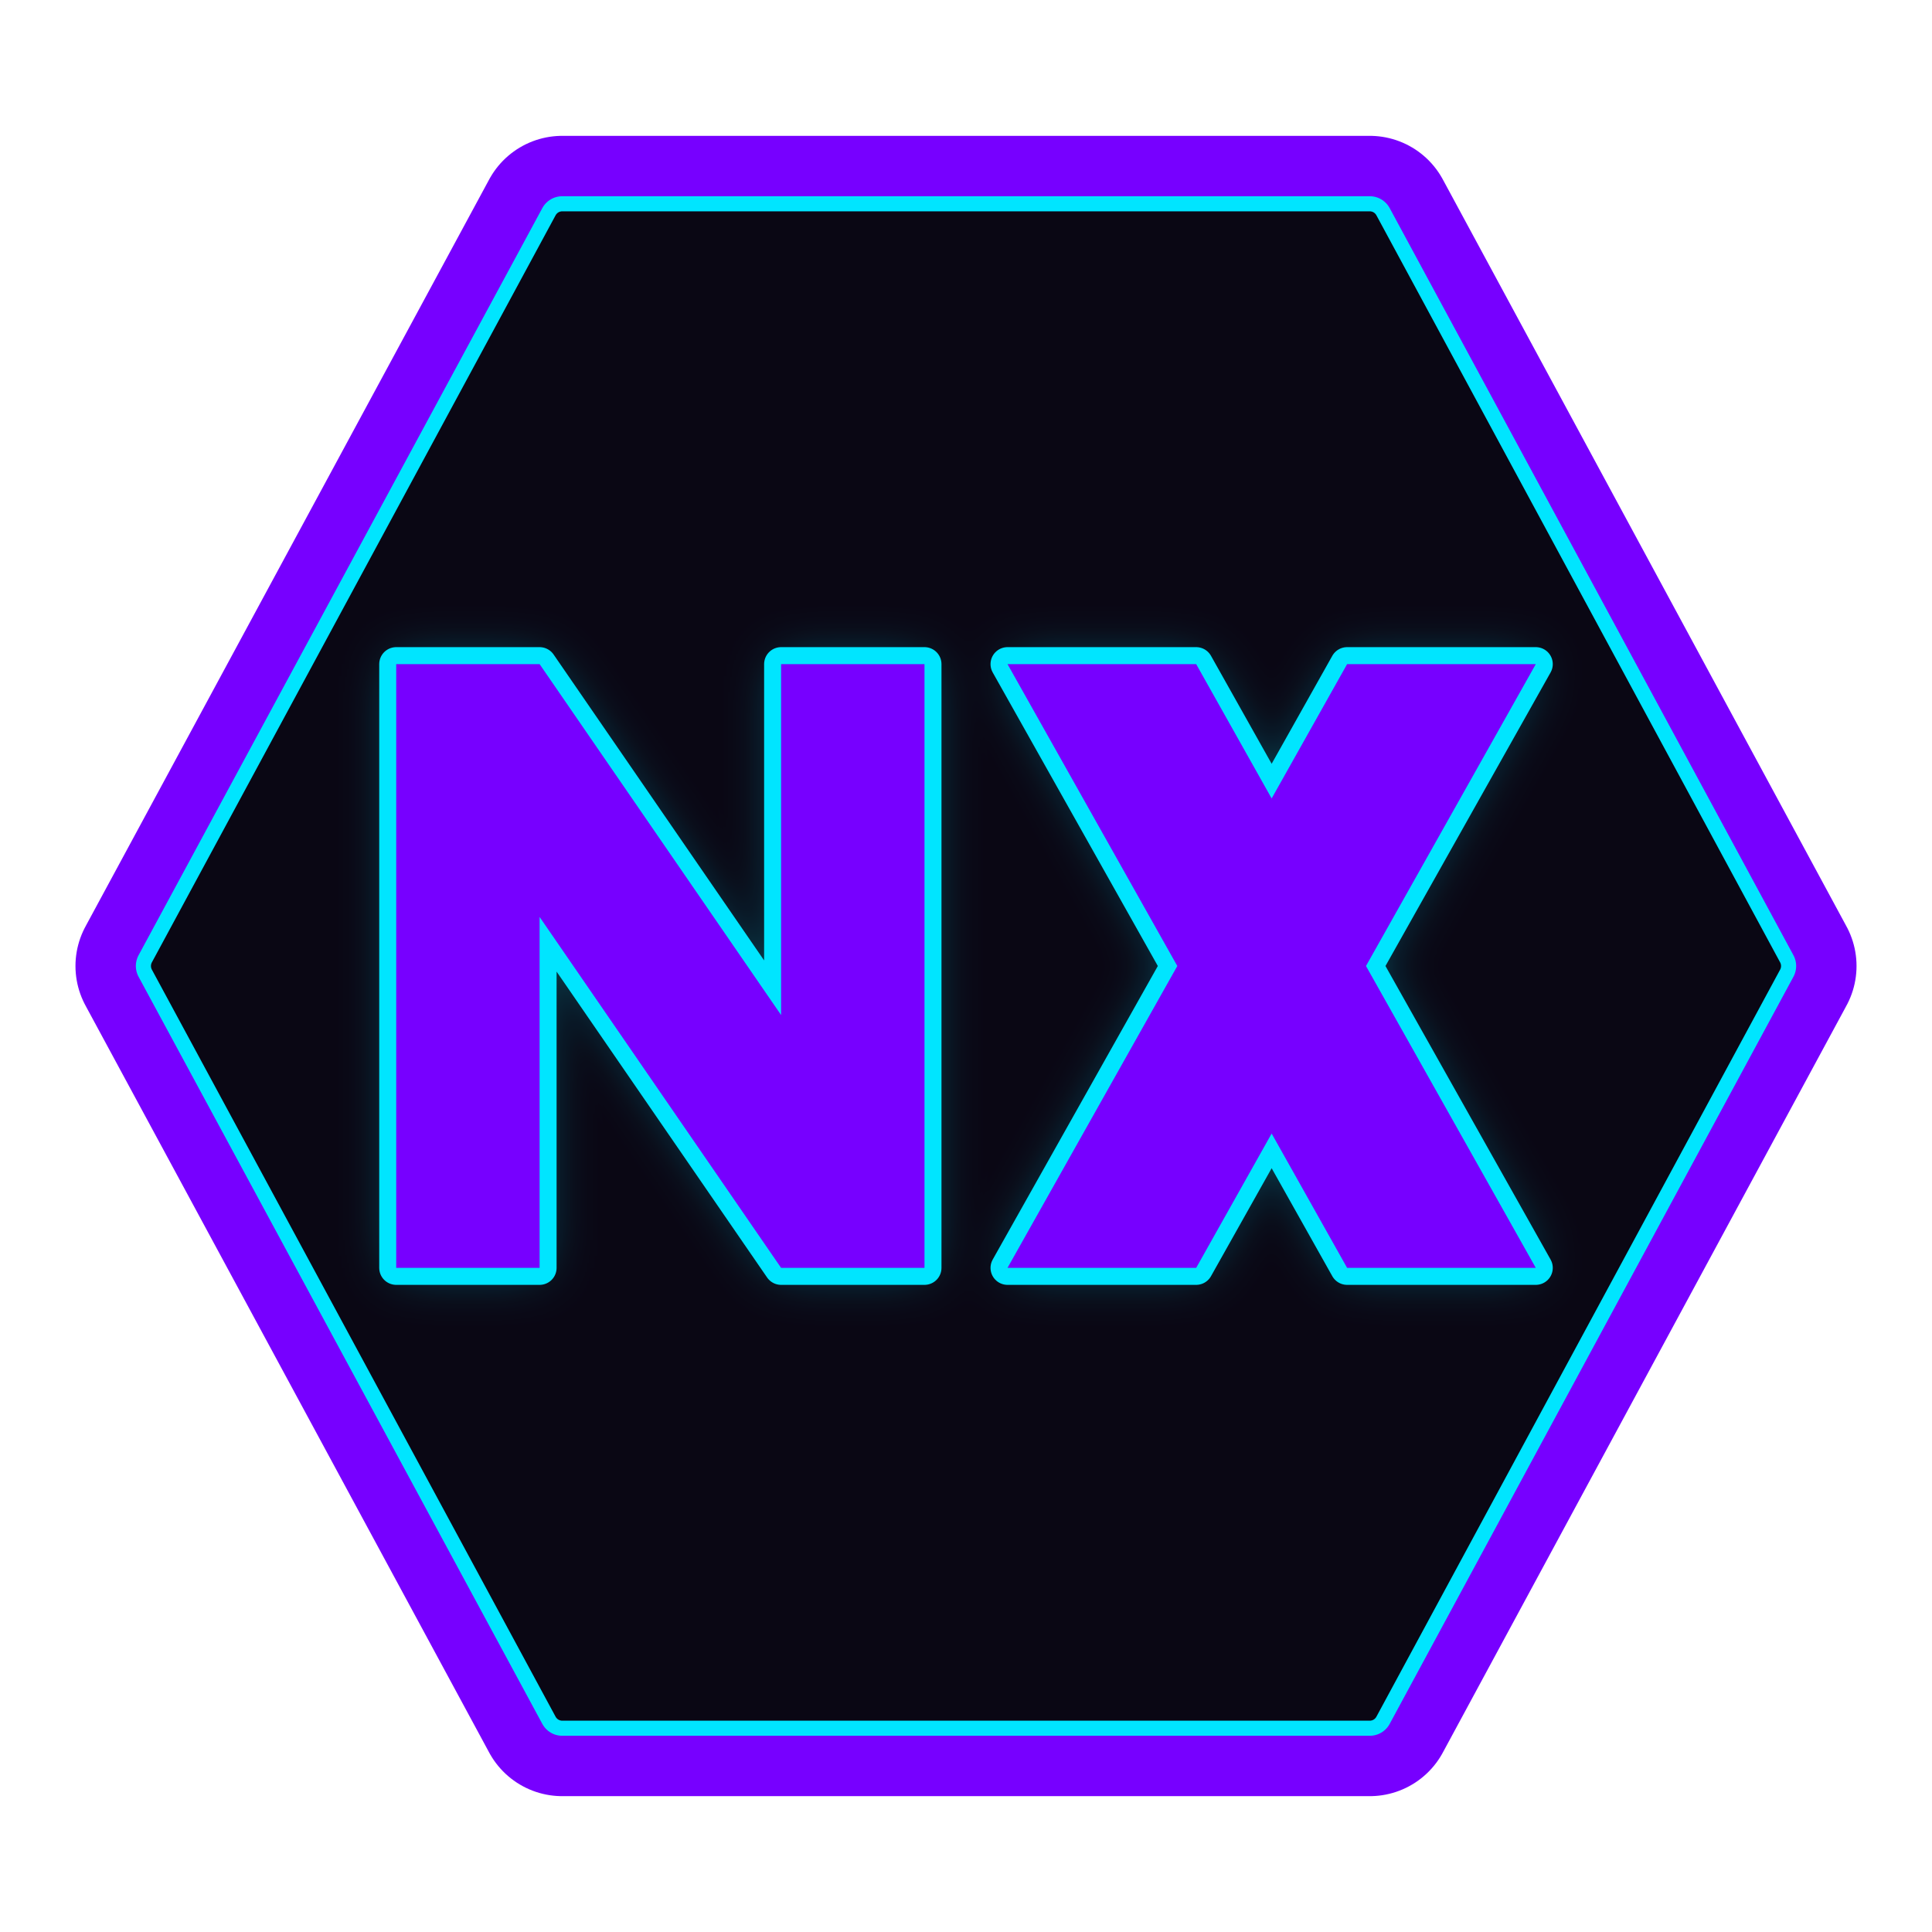
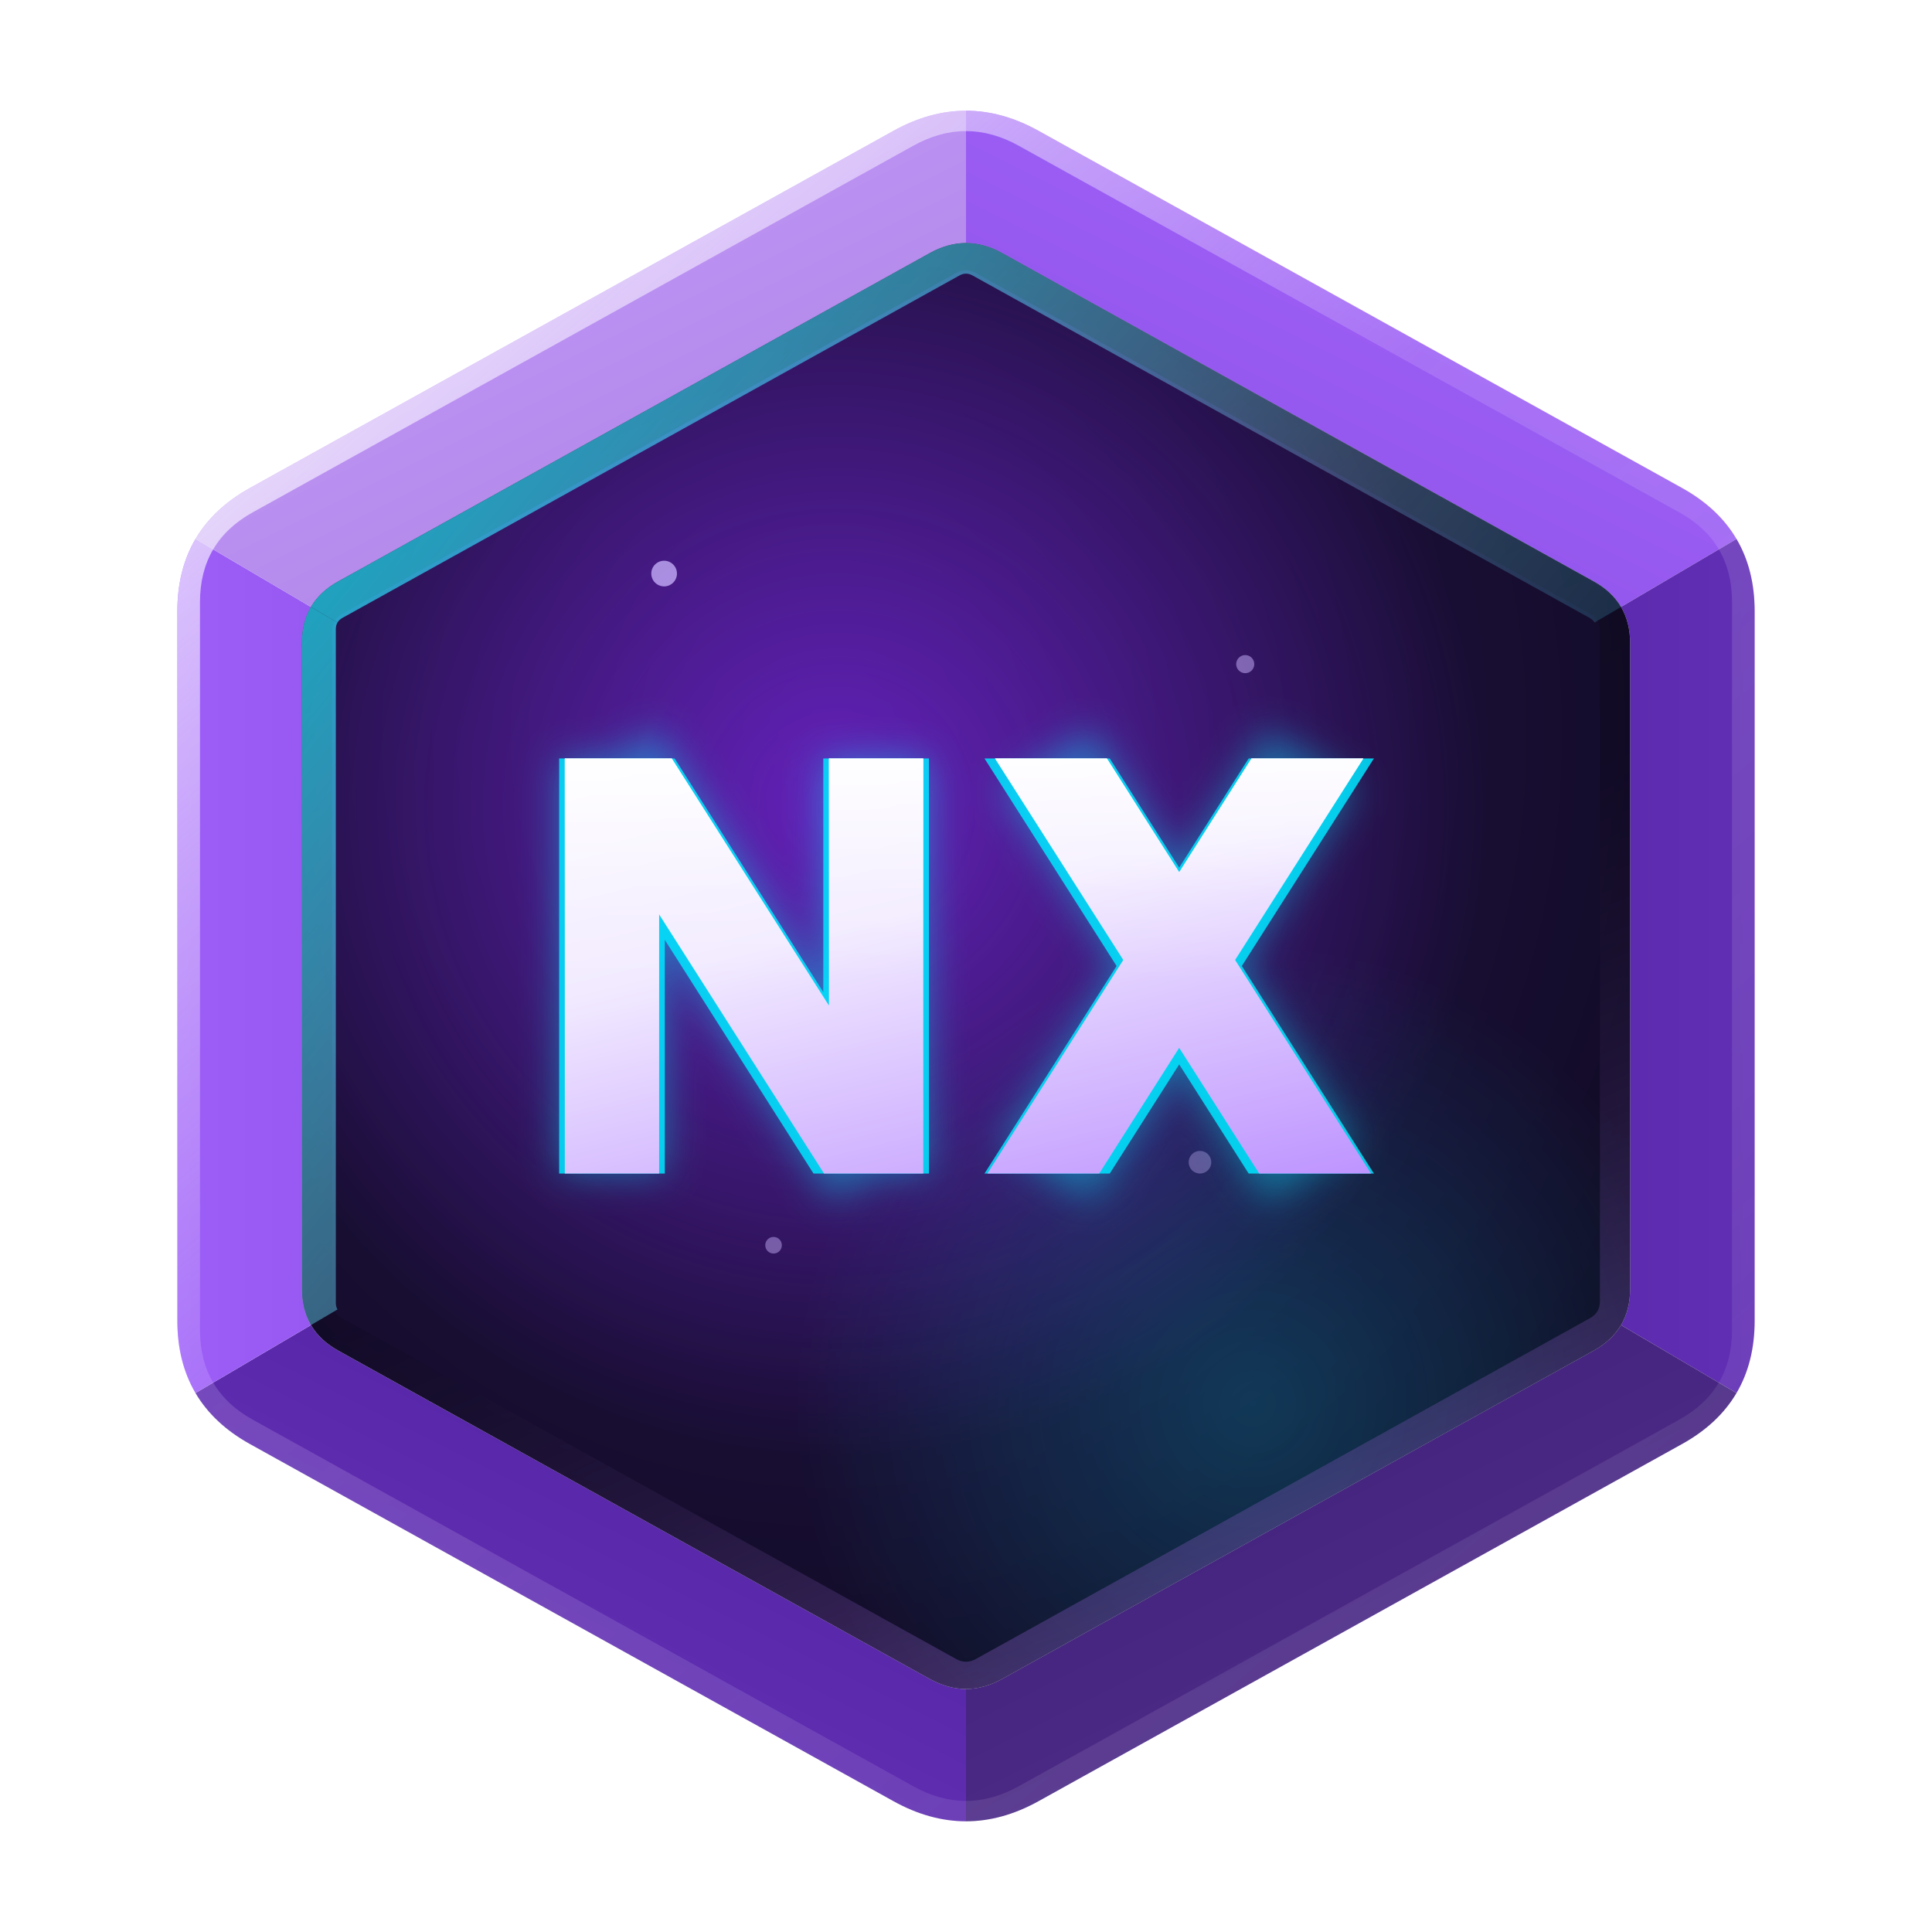
<svg xmlns="http://www.w3.org/2000/svg" viewBox="0 0 512 512" width="512" height="512" role="img" aria-label="NX Hub">
  <defs>
-     <path id="hex" d="M470 256 L363 58 L149 58 L42 256 L149 454 L363 454 Z" />
-     <path id="mono" d="M105 336 L105 176 L143 176 L207 269 L207 176 L245 176 L245 336 L207 336 L143 243 L143 336 Z                        M267 176 L317 176 L337 211.6 L357 176 L407 176 L362 256 L407 336 L357 336 L337 300.4 L317 336 L267 336 L312 256 Z" />
-     <filter id="monoGlow" x="-25%" y="-25%" width="150%" height="150%">
-       <feGaussianBlur stdDeviation="7" />
+     <linearGradient id="nxf0" gradientUnits="userSpaceOnUse" x1="357.43" y1="53.15" x2="235.71" y2="296.57">
+       <stop offset="0" stop-color="#9e60f8" />
+       <stop offset="1" stop-color="#773dcb" />
+     </linearGradient>
+     <linearGradient id="nxf1" gradientUnits="userSpaceOnUse" x1="465" y1="256" x2="214.2" y2="256">
+       <stop offset="0" stop-color="#612fb4" />
+       <stop offset="1" stop-color="#3e108b" />
+     </linearGradient>
+     <linearGradient id="nxf2" gradientUnits="userSpaceOnUse" x1="357.43" y1="458.85" x2="235.71" y2="215.43">
+       <stop offset="0" stop-color="#4d2c88" />
+       <stop offset="1" stop-color="#2b0c62" />
+     </linearGradient>
+     <linearGradient id="nxf3" gradientUnits="userSpaceOnUse" x1="154.57" y1="458.85" x2="276.29" y2="215.43">
+       <stop offset="0" stop-color="#612fb3" />
+       <stop offset="1" stop-color="#3e108b" />
+     </linearGradient>
+     <linearGradient id="nxf4" gradientUnits="userSpaceOnUse" x1="47" y1="256" x2="297.8" y2="256">
+       <stop offset="0" stop-color="#9d5ef8" />
+       <stop offset="1" stop-color="#763bcb" />
+     </linearGradient>
+     <linearGradient id="nxf5" gradientUnits="userSpaceOnUse" x1="154.57" y1="53.15" x2="276.29" y2="296.57">
+       <stop offset="0" stop-color="#be94f6" />
+       <stop offset="1" stop-color="#946dc9" />
+     </linearGradient>
+     <radialGradient id="nxw" cx="0.4" cy="0.34" r="0.78">
+       <stop offset="0" stop-color="#2a1354" />
+       <stop offset="0.62" stop-color="#180e33" />
+       <stop offset="1" stop-color="#0e0a1e" />
+     </radialGradient>
+     <radialGradient id="nxn1" gradientUnits="userSpaceOnUse" cx="222" cy="214" r="172">
+       <stop offset="0" stop-color="#8a2bff" stop-opacity="0.6" />
+       <stop offset="1" stop-color="#8a2bff" stop-opacity="0" />
+     </radialGradient>
+     <radialGradient id="nxn2" gradientUnits="userSpaceOnUse" cx="332" cy="372" r="122">
+       <stop offset="0" stop-color="#00e5ff" stop-opacity="0.2" />
+       <stop offset="1" stop-color="#00e5ff" stop-opacity="0" />
+     </radialGradient>
+     <linearGradient id="nxs" x1="0.3" y1="0" x2="0.7" y2="1">
+       <stop offset="0" stop-color="#000000" stop-opacity="0.55" />
+       <stop offset="0.55" stop-color="#000000" stop-opacity="0.12" />
+       <stop offset="1" stop-color="#b076ff" stop-opacity="0.38" />
+     </linearGradient>
+     <linearGradient id="nxr" gradientUnits="userSpaceOnUse" x1="80" y1="61.74" x2="432" y2="352.57">
+       <stop offset="0" stop-color="#00e5ff" stop-opacity="0.85" />
+       <stop offset="0.55" stop-color="#8fdcff" stop-opacity="0.28" />
+       <stop offset="1" stop-color="#00e5ff" stop-opacity="0" />
+     </linearGradient>
+     <linearGradient id="nxe" x1="0.1" y1="0" x2="0.9" y2="1">
+       <stop offset="0" stop-color="#ffffff" stop-opacity="0.85" />
+       <stop offset="0.42" stop-color="#e6d2ff" stop-opacity="0.18" />
+       <stop offset="1" stop-color="#ffffff" stop-opacity="0.06" />
+     </linearGradient>
+     <filter id="nxb" x="-40%" y="-40%" width="180%" height="180%">
+       <feGaussianBlur stdDeviation="5" />
    </filter>
+     <clipPath id="nxt">
+       <rect x="0" y="201" width="512" height="110" />
+     </clipPath>
+     <linearGradient id="nxl" x1="0" y1="0" x2="0.25" y2="1">
+       <stop offset="0" stop-color="#ffffff" />
+       <stop offset="0.5" stop-color="#f2ebff" />
+       <stop offset="1" stop-color="#b98cff" />
+     </linearGradient>
+     <linearGradient id="nxk" gradientUnits="userSpaceOnUse" x1="0" y1="201" x2="0" y2="311">
+       <stop offset="0" stop-color="#ffffff" stop-opacity="0.9" />
+       <stop offset="0.34" stop-color="#ffffff" stop-opacity="0.18" />
+       <stop offset="0.55" stop-color="#ffffff" stop-opacity="0" />
+     </linearGradient>
  </defs>
-   <use href="#hex" fill="#7700FF" stroke="#7700FF" stroke-width="44" stroke-linejoin="round" />
-   <use href="#hex" fill="none" stroke="#00e5ff" stroke-width="12" stroke-linejoin="round" />
-   <use href="#hex" fill="#0a0714" stroke="#0a0714" stroke-width="4" stroke-linejoin="round" />
-   <use href="#mono" fill="#00e5ff" opacity="0.4" filter="url(#monoGlow)" />
-   <use href="#mono" fill="none" stroke="#00e5ff" stroke-width="9" stroke-linejoin="round" />
-   <use href="#mono" fill="#7700FF" />
+   <path d="M256,29.34Q265.62,29.34 275.24,34.68L445.76,129.32Q455.38,134.66 460.19,142.83L429.6,160.84Q427.19,156.76 422.38,154.09L265.62,67.08Q260.81,64.41 256,64.41Z" fill="url(#nxf0)" />
+   <path d="M460.19,142.83Q465,151 465,162L465,350Q465,361 460.19,369.17L429.6,351.16Q432,347.07 432,341.57L432,170.43Q432,164.93 429.6,160.84Z" fill="url(#nxf1)" />
+   <path d="M460.19,369.17Q455.38,377.34 445.76,382.68L275.24,477.32Q265.62,482.66 256,482.66L256,447.59Q260.81,447.59 265.62,444.92L422.38,357.91Q427.19,355.24 429.6,351.16Z" fill="url(#nxf2)" />
+   <path d="M256,482.66Q246.38,482.66 236.76,477.32L66.24,382.68Q56.62,377.34 51.81,369.17L82.4,351.16Q84.81,355.24 89.62,357.91L246.38,444.92Q251.19,447.59 256,447.59Z" fill="url(#nxf3)" />
+   <path d="M51.81,369.17Q47,361 47,350L47,162Q47,151 51.81,142.83L82.4,160.84Q80,164.93 80,170.43L80,341.57Q80,347.07 82.4,351.16Z" fill="url(#nxf4)" />
+   <path d="M51.81,142.83Q56.62,134.66 66.24,129.32L236.76,34.68Q246.38,29.34 256,29.34L256,64.41Q251.19,64.41 246.38,67.08L89.62,154.09Q84.81,156.76 82.4,160.84Z" fill="url(#nxf5)" />
+   <path d="M246.38,67.08Q256,61.74 265.62,67.08L422.38,154.09Q432,159.43 432,170.43L432,341.57Q432,352.57 422.38,357.91L265.62,444.92Q256,450.26 246.38,444.92L89.62,357.91Q80,352.57 80,341.57L80,170.43Q80,159.43 89.62,154.09Z" fill="url(#nxw)" />
+   <path d="M246.38,67.08Q256,61.74 265.62,67.08L422.38,154.09Q432,159.43 432,170.43L432,341.57Q432,352.57 422.38,357.91L265.62,444.92Q256,450.26 246.38,444.92L89.62,357.91Q80,352.57 80,341.57L80,170.43Q80,159.43 89.62,154.09Z" fill="url(#nxn1)" />
+   <path d="M246.38,67.08Q256,61.74 265.62,67.08L422.38,154.09Q432,159.43 432,170.43L432,341.57Q432,352.57 422.38,357.91L265.62,444.92Q256,450.26 246.38,444.92L89.62,357.91Q80,352.57 80,341.57L80,170.43Q80,159.43 89.62,154.09Z" fill="url(#nxn2)" />
+   <g fill="#cbb6ff">
+     <circle cx="176" cy="152" r="3.4" opacity="0.75" />
+     <circle cx="330" cy="176" r="2.4" opacity="0.5" />
+     <circle cx="205" cy="330" r="2.2" opacity="0.45" />
+     <circle cx="318" cy="308" r="3" opacity="0.35" />
+   </g>
+   <path d="M246.38,67.08Q256,61.74 265.62,67.08L422.38,154.09Q432,159.43 432,170.43L432,341.57Q432,352.57 422.38,357.91L265.62,444.92Q256,450.26 246.38,444.92L89.62,357.91Q80,352.57 80,341.57L80,170.43Q80,159.43 89.62,154.09ZM253.38,72.35Q256,70.89 258.62,72.35L421.38,162.68Q424,164.14 424,167.14L424,344.86Q424,347.86 421.38,349.32L258.62,439.65Q256,441.11 253.38,439.65L90.62,349.32Q88,347.86 88,344.86L88,167.14Q88,164.14 90.62,162.68Z" fill-rule="evenodd" fill="url(#nxs)" />
+   <g fill="url(#nxr)">
+     <path d="M82.4,351.16Q80,347.07 80,341.57L80,170.43Q80,164.93 82.4,160.84L89.44,164.98Q89,165.72 89,166.72L89,345.28Q89,346.28 89.44,347.02Z" />
+     <path d="M82.4,160.84Q84.81,156.76 89.62,154.09L246.38,67.08Q251.19,64.41 256,64.41L256,72.52Q255.13,72.52 254.25,73.01L90.75,163.75Q89.87,164.24 89.44,164.98Z" />
+     <path d="M256,64.41Q260.81,64.41 265.62,67.08L422.38,154.09Q427.19,156.76 429.6,160.84L422.56,164.98Q422.13,164.24 421.25,163.75L257.75,73.01Q256.87,72.52 256,72.52Z" />
+   </g>
+   <path d="M236.76,34.68Q256,24 275.24,34.68L445.76,129.32Q465,140 465,162L465,350Q465,372 445.76,382.68L275.24,477.32Q256,488 236.76,477.32L66.24,382.68Q47,372 47,350L47,162Q47,140 66.24,129.32ZM242.01,38.63Q256,30.86 269.99,38.63L445.01,135.77Q459,143.53 459,159.53L459,352.47Q459,368.47 445.01,376.23L269.99,473.37Q256,481.14 242.01,473.37L66.99,376.23Q53,368.47 53,352.47L53,159.53Q53,143.53 66.99,135.77Z" fill-rule="evenodd" fill="url(#nxe)" />
+   <g filter="url(#nxb)" opacity="0.42">
+     <path d="M162.18,201L162.18,311M232.18,201L232.18,311M162.18,201L232.18,311M277.5,201L347.5,311M347.5,201L277.5,311" fill="none" stroke-linecap="butt" stroke-linejoin="miter" stroke-miterlimit="4" stroke="#00e5ff" stroke-width="28" />
+   </g>
+   <g clip-path="url(#nxt)">
+     <path d="M162.18,357L162.18,201L232.18,311L232.18,155 M252.8,162.19L372.2,349.81M372.2,162.19L252.8,349.81" fill="none" stroke-linecap="butt" stroke-linejoin="miter" stroke-miterlimit="4" stroke="#00e5ff" stroke-width="28" opacity="0.85" />
+     <g transform="translate(0,-1.6)">
+       <path d="M162.18,357L162.18,201L232.18,311L232.18,155 M252.8,162.19L372.2,349.81M372.2,162.19L252.8,349.81" fill="none" stroke-linecap="butt" stroke-linejoin="miter" stroke-miterlimit="4" stroke="url(#nxl)" stroke-width="25" />
+     </g>
+     <g transform="translate(0,-1.6)">
+       <path d="M162.18,357L162.18,201L232.18,311L232.18,155 M252.8,162.19L372.2,349.81M372.2,162.19L252.8,349.81" fill="none" stroke-linecap="butt" stroke-linejoin="miter" stroke-miterlimit="4" stroke="url(#nxk)" stroke-width="25" />
+     </g>
+   </g>
</svg>
